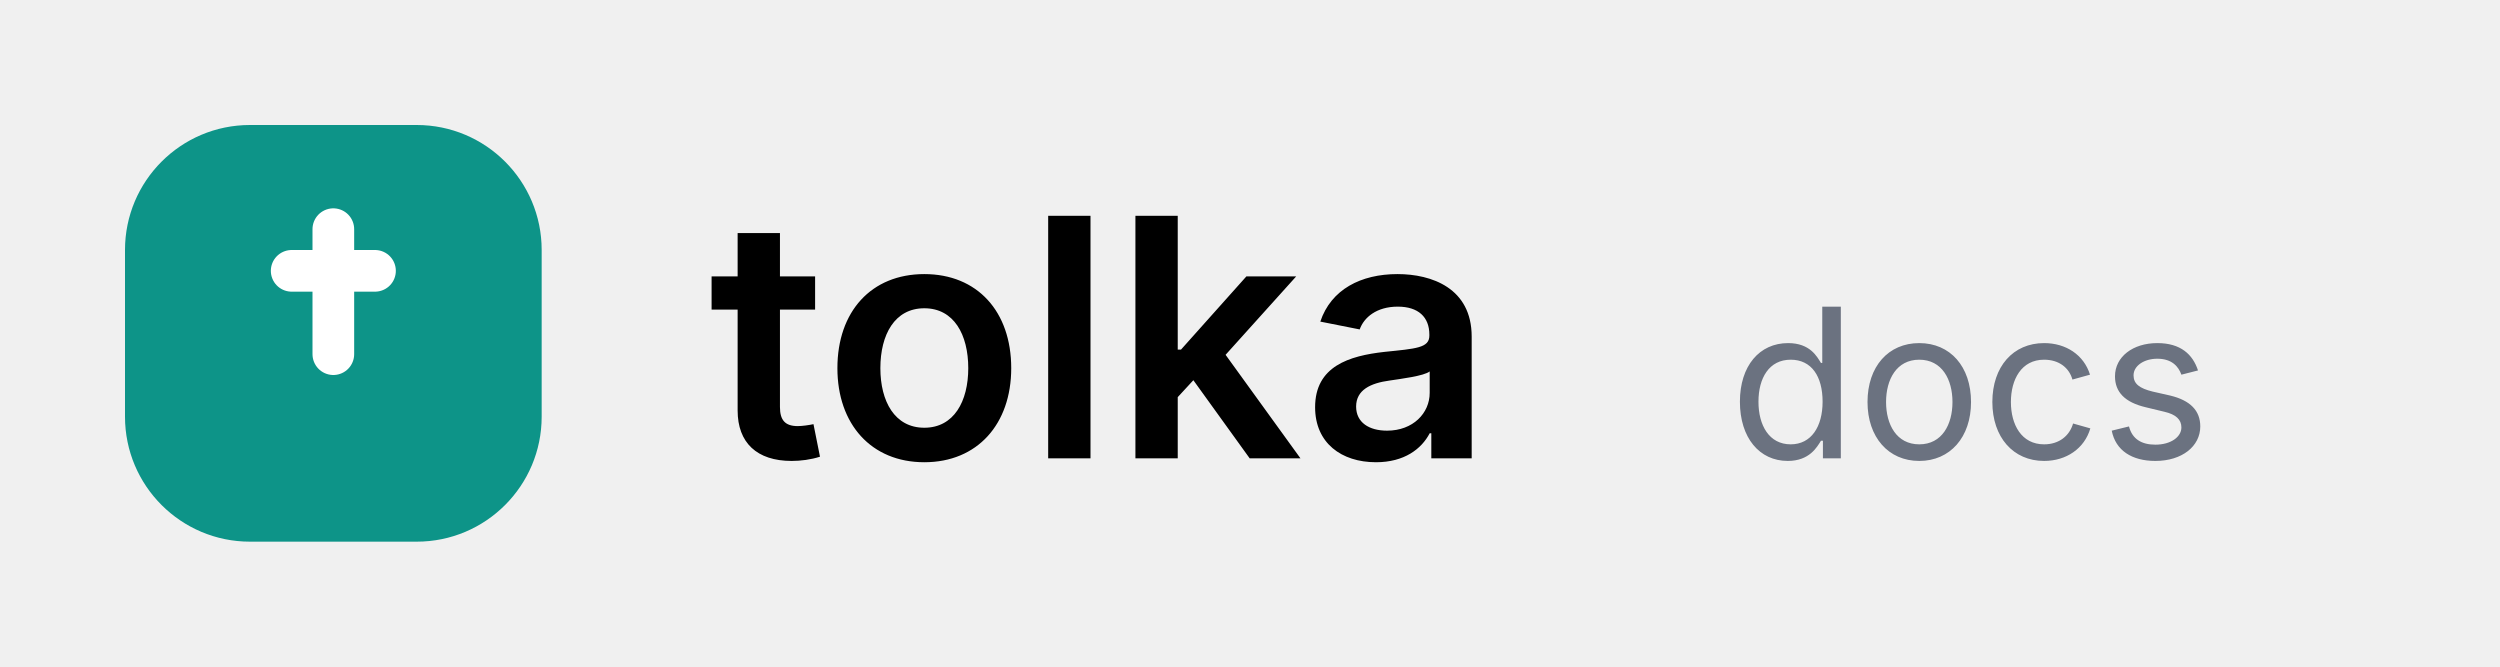
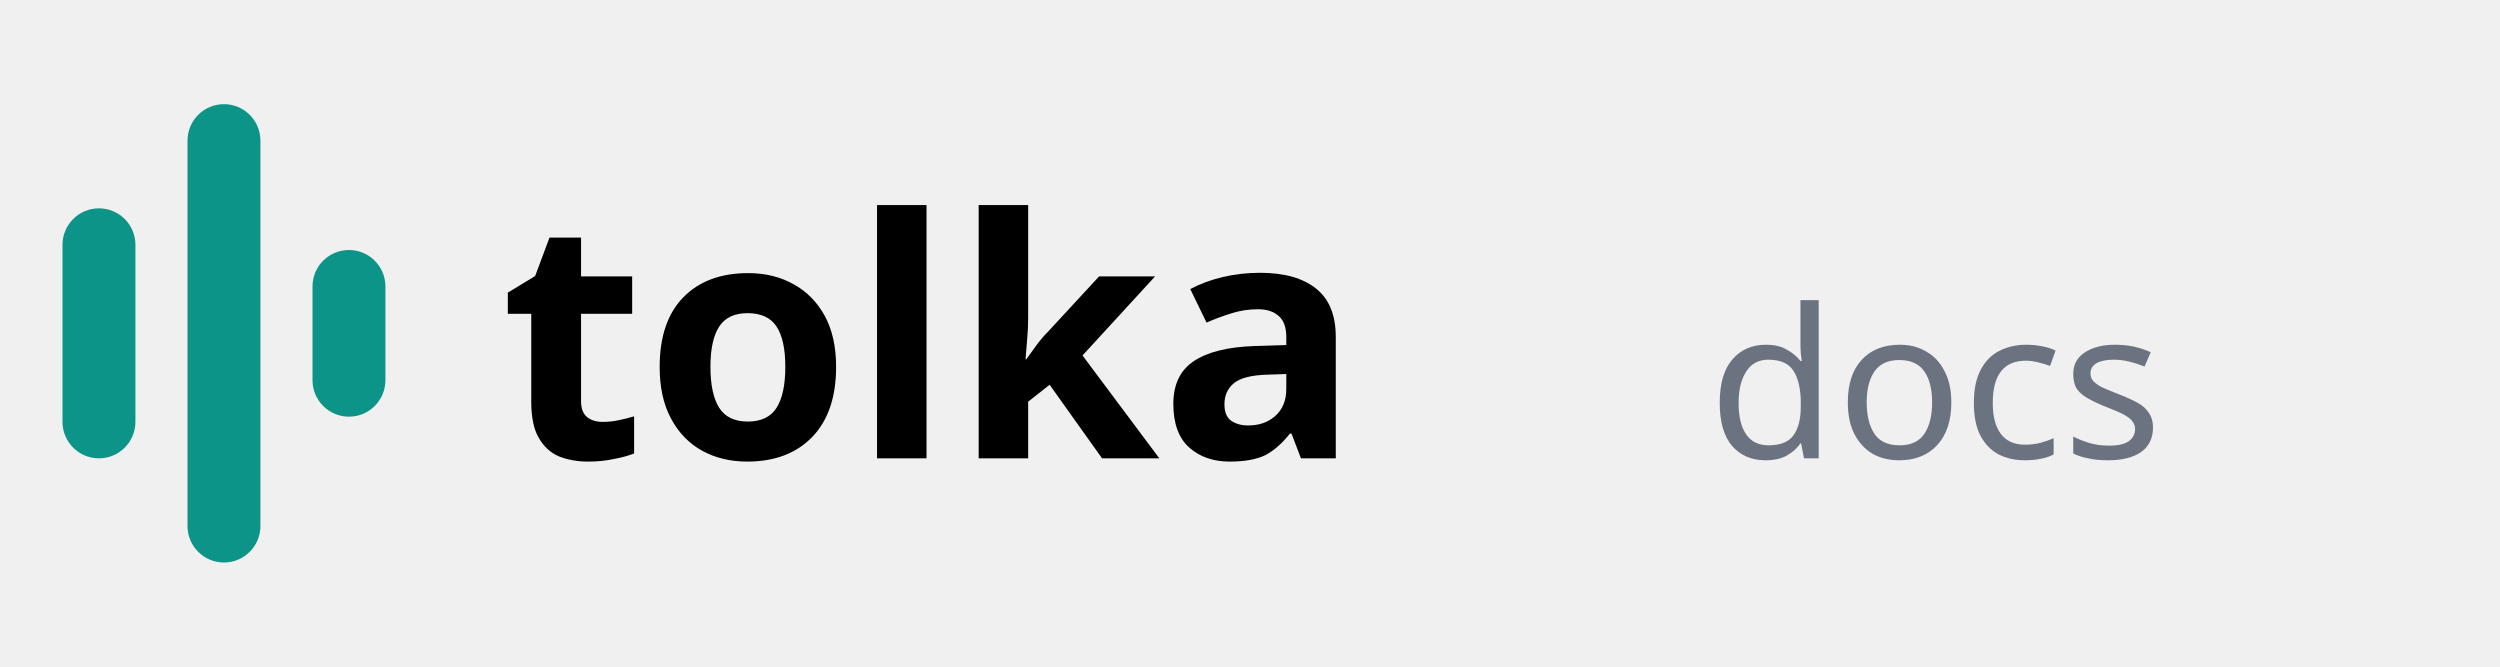
<svg xmlns="http://www.w3.org/2000/svg" viewBox="0 0 120 32" fill="none">
-   <path d="M12 6C8.686 6 6 8.686 6 12v8c0 3.314 2.686 6 6 6h8c3.314 0 6-2.686 6-6v-8c0-3.314-2.686-6-6-6h-8z" fill="#0D9488" />
-   <path d="M14 13h4M16 11v6" stroke="#fff" stroke-width="2" stroke-linecap="round" />
-   <text x="34" y="22" font-family="Inter, system-ui, sans-serif" font-size="16" font-weight="600" fill="currentColor">tolka</text>
-   <text x="83" y="22" font-family="Inter, system-ui, sans-serif" font-size="10" font-weight="400" fill="#6B7280">docs</text>
+   <rect x="3" y="10" width="3.5" height="12" rx="1.75" fill="#0D9488" />
+   <rect x="9" y="5" width="3.5" height="22" rx="1.75" fill="#0D9488" />
+   <rect x="15" y="12" width="3.5" height="8" rx="1.75" fill="#0D9488" />
+   <text x="24" y="22" font-family="'Plus Jakarta Sans', system-ui, sans-serif" font-size="16" font-weight="700" fill="currentColor">tolka</text>
+   <text x="82" y="22" font-family="'Plus Jakarta Sans', system-ui, sans-serif" font-size="10" font-weight="400" fill="#6B7280">docs</text>
</svg>
